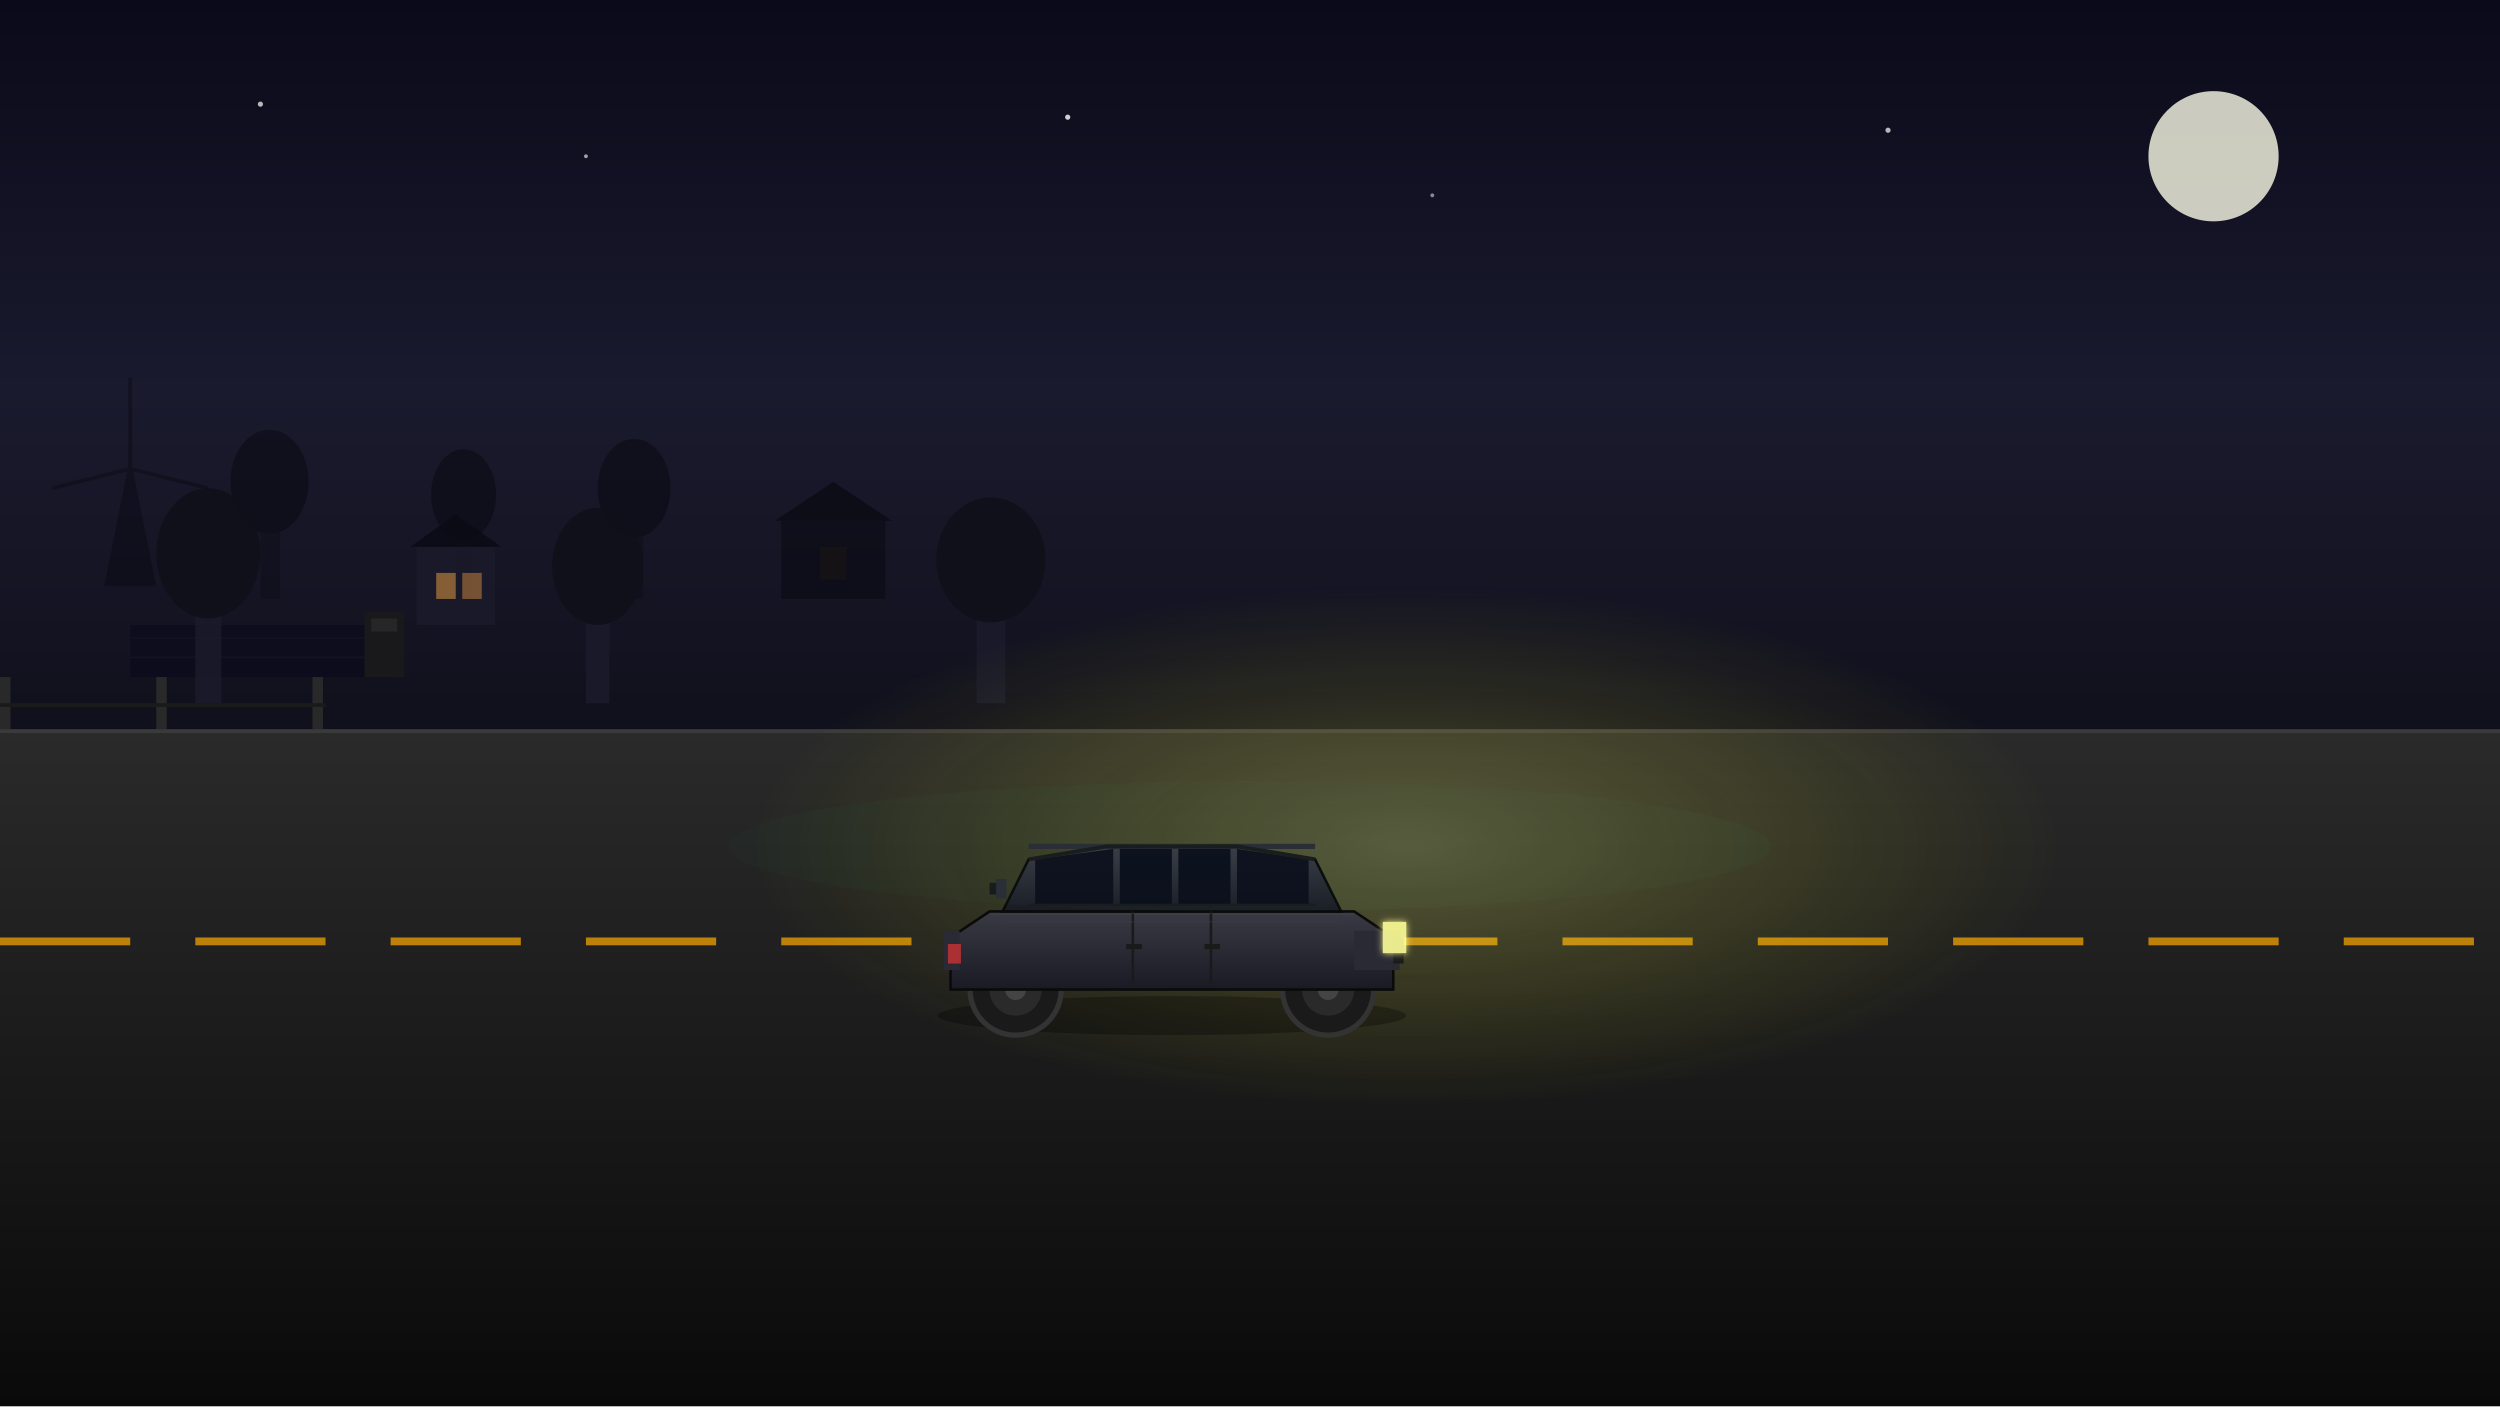
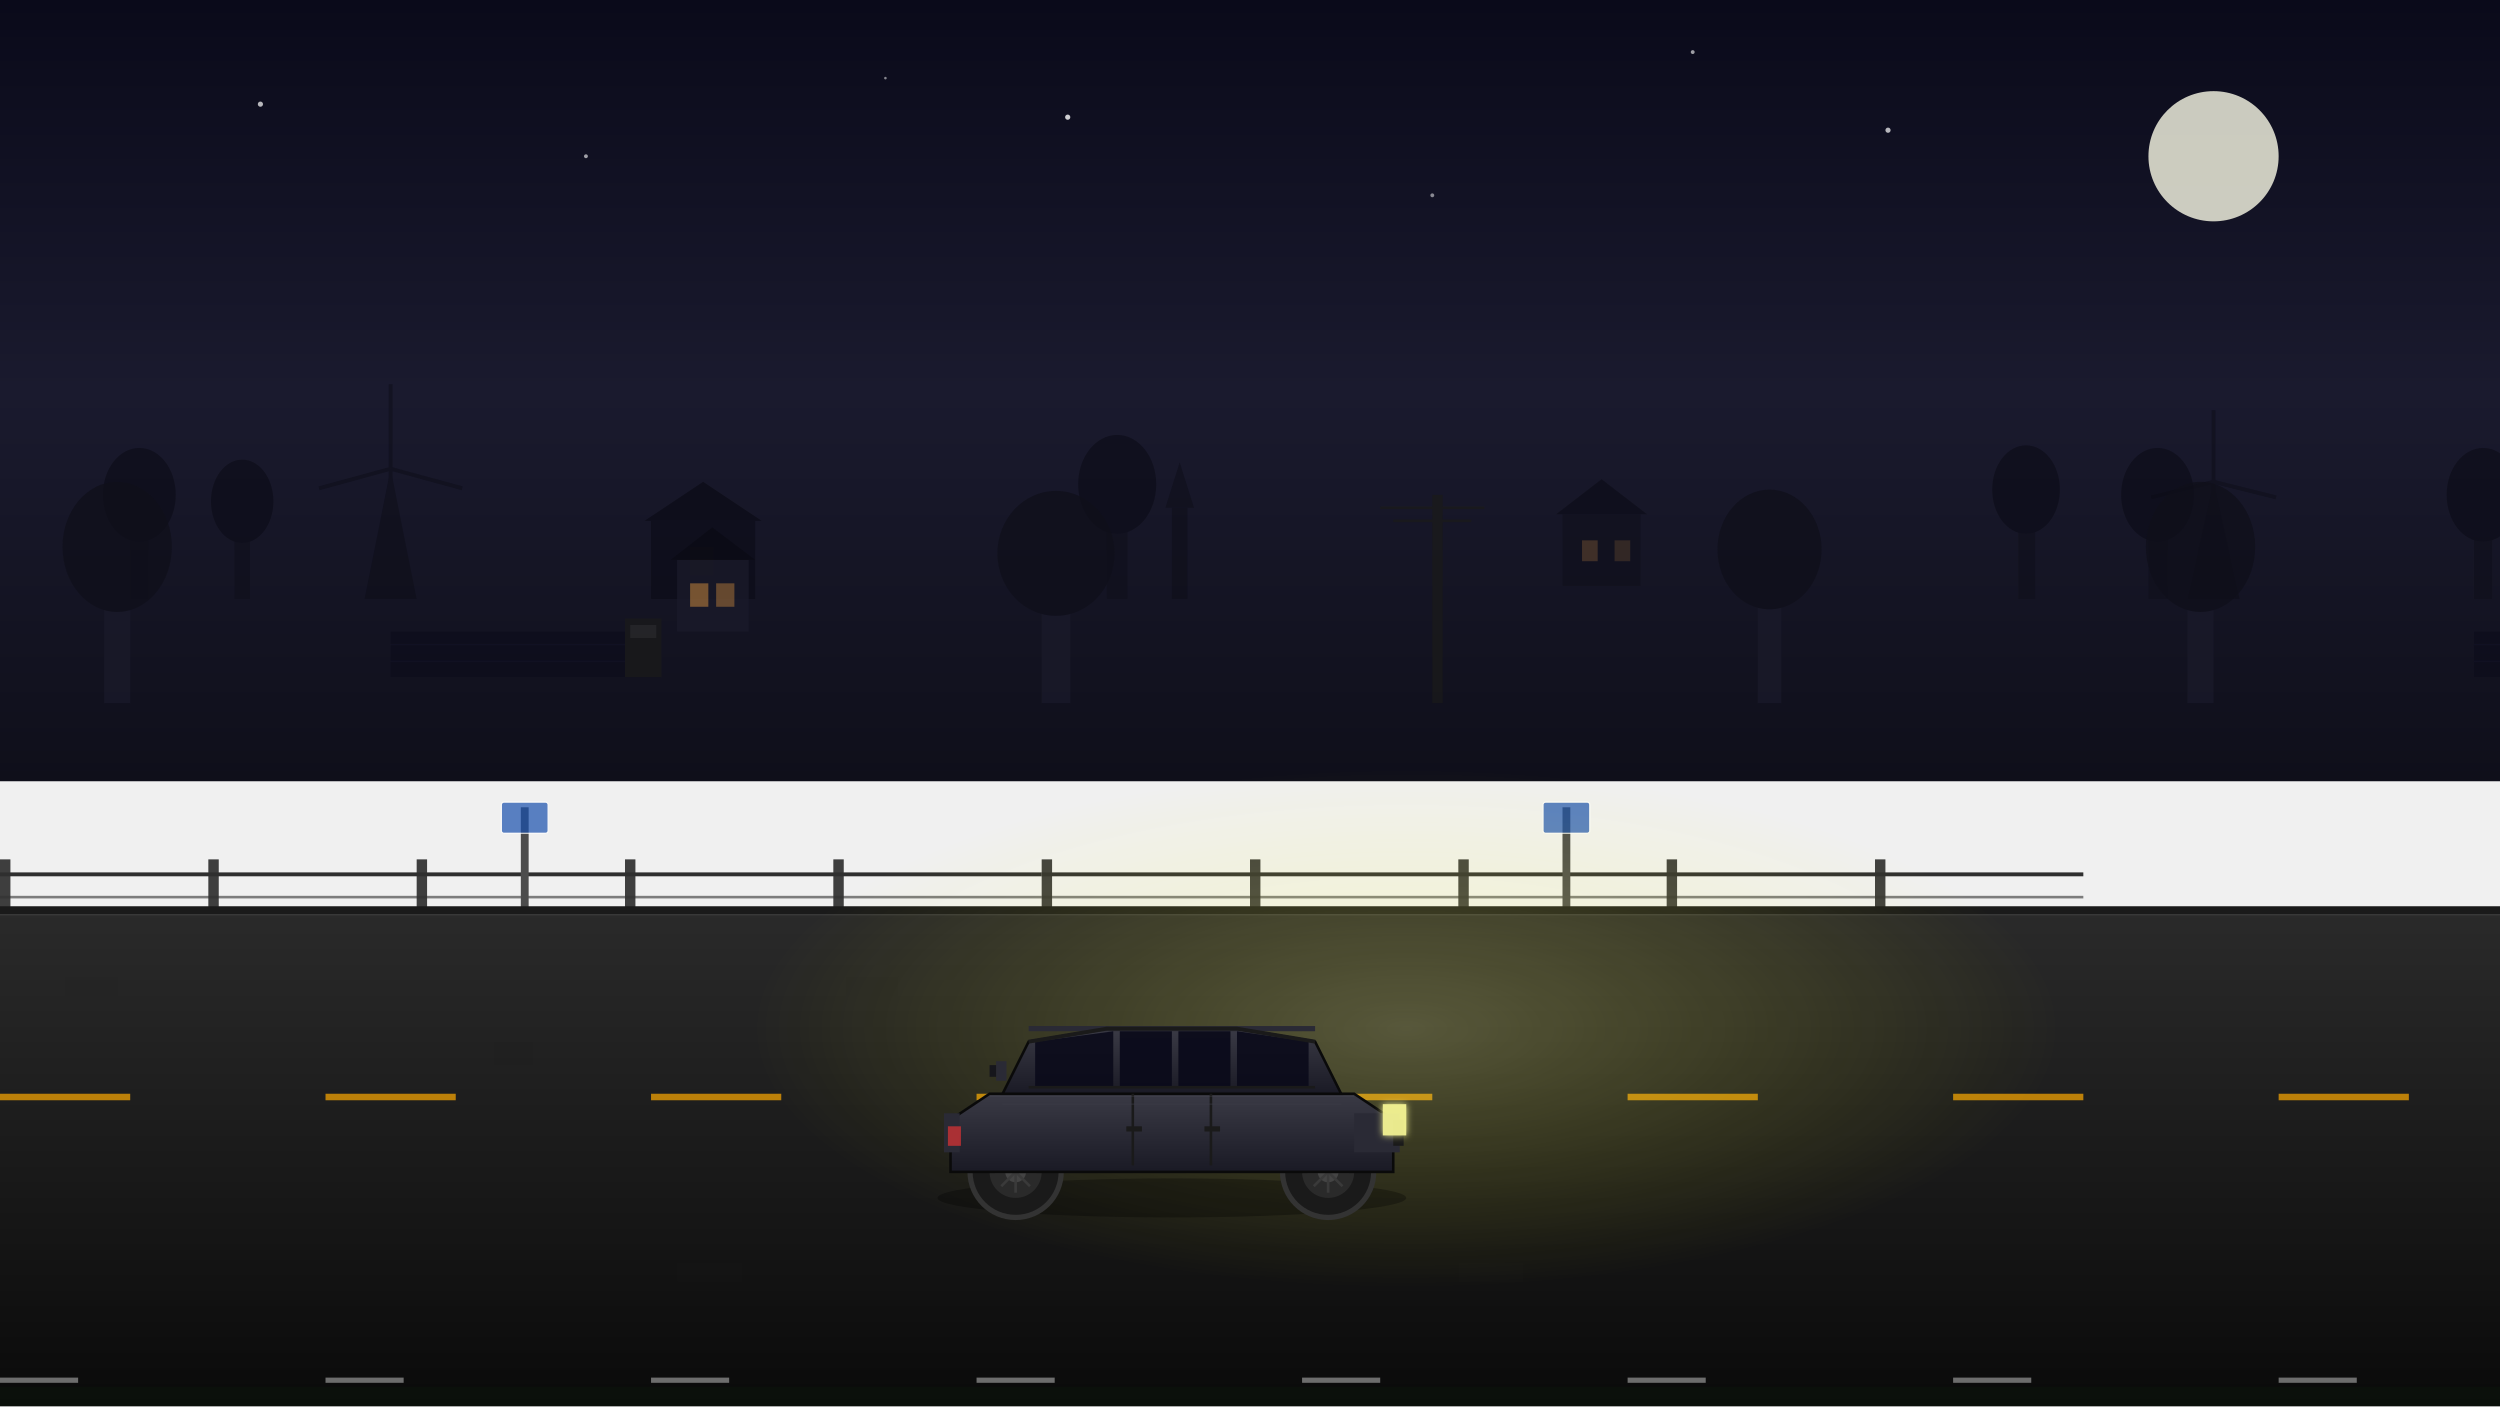
<svg xmlns="http://www.w3.org/2000/svg" viewBox="0 0 1920 1080">
  <defs>
    <linearGradient id="skyGrad" x1="0%" y1="0%" x2="0%" y2="100%">
      <stop offset="0%" style="stop-color:#0a0a1a" />
      <stop offset="50%" style="stop-color:#1a1a2e" />
      <stop offset="100%" style="stop-color:#0f0f1a" />
    </linearGradient>
    <linearGradient id="roadGrad" x1="0%" y1="0%" x2="0%" y2="100%">
      <stop offset="0%" style="stop-color:#2a2a2a" />
      <stop offset="100%" style="stop-color:#0a0a0a" />
    </linearGradient>
    <linearGradient id="carBody" x1="0%" y1="0%" x2="0%" y2="100%">
      <stop offset="0%" style="stop-color:#3a3a45" />
      <stop offset="100%" style="stop-color:#1a1a25" />
    </linearGradient>
    <radialGradient id="headlightBeam">
      <stop offset="0%" style="stop-color:#ffff88;stop-opacity:0.6" />
      <stop offset="50%" style="stop-color:#ffff44;stop-opacity:0.3" />
      <stop offset="100%" style="stop-color:#ffff00;stop-opacity:0" />
    </radialGradient>
    <filter id="glow" x="-50%" y="-50%" width="200%" height="200%">
      <feGaussianBlur stdDeviation="3" result="coloredBlur" />
      <feMerge>
        <feMergeNode in="coloredBlur" />
        <feMergeNode in="SourceGraphic" />
      </feMerge>
    </filter>
    <filter id="blur">
      <feGaussianBlur stdDeviation="1" />
    </filter>
+     <clipPath id="viewClip">
+       <rect x="0" y="0" width="1920" height="1080" />
+     </clipPath>
  </defs>
  <rect width="1920" height="600" fill="url(#skyGrad)" />
  <circle cx="1700" cy="120" r="50" fill="#e0e0d0" opacity="0.9">
    <animate attributeName="opacity" values="0.9;0.85;0.9" dur="4s" repeatCount="indefinite" />
  </circle>
  <circle cx="200" cy="80" r="2" fill="#fff" opacity="0.7">
    <animate attributeName="opacity" values="0.7;0.3;0.7" dur="3s" repeatCount="indefinite" />
  </circle>
  <circle cx="450" cy="120" r="1.5" fill="#fff" opacity="0.6">
    <animate attributeName="opacity" values="0.6;0.2;0.6" dur="2.5s" repeatCount="indefinite" />
  </circle>
  <circle cx="820" cy="90" r="2" fill="#fff" opacity="0.8">
    <animate attributeName="opacity" values="0.8;0.4;0.8" dur="3.5s" repeatCount="indefinite" />
  </circle>
  <circle cx="1100" cy="150" r="1.5" fill="#fff" opacity="0.5">
    <animate attributeName="opacity" values="0.5;0.2;0.5" dur="2s" repeatCount="indefinite" />
  </circle>
  <circle cx="1450" cy="100" r="2" fill="#fff" opacity="0.7">
    <animate attributeName="opacity" values="0.7;0.3;0.7" dur="3.2s" repeatCount="indefinite" />
  </circle>
-   <g opacity="0.5">
-     <g transform="translate(0, 0)">
-       <animateTransform attributeName="transform" type="translate" values="1920,0; -200,0; 1920,0" dur="60s" repeatCount="indefinite" />
-       <path d="M 100,350 L 80,450 L 120,450 Z" fill="#0a0a14" />
-       <g transform="translate(100, 360)">
+   <circle cx="680" cy="60" r="1" fill="#fff" opacity="0.5">
+     <animate attributeName="opacity" values="0.5;0.1;0.5" dur="2.8s" repeatCount="indefinite" />
+   </circle>
+   <circle cx="1300" cy="40" r="1.5" fill="#fff" opacity="0.6">
+     <animate attributeName="opacity" values="0.6;0.2;0.6" dur="3.4s" repeatCount="indefinite" />
+   </circle>
+   <g clip-path="url(#viewClip)" opacity="0.45">
+     <g>
+       <animateTransform attributeName="transform" type="translate" values="0,0; -2400,0" dur="80s" repeatCount="indefinite" calcMode="linear" />
+       <path d="M 300,360 L 280,460 L 320,460 Z" fill="#0a0a14" />
+       <g transform="translate(300,360)">
        <animateTransform attributeName="transform" type="rotate" values="0 0 0; 360 0 0" dur="8s" repeatCount="indefinite" />
-         <line x1="0" y1="0" x2="0" y2="-70" stroke="#0a0a14" stroke-width="3" />
-         <line x1="0" y1="0" x2="60" y2="15" stroke="#0a0a14" stroke-width="3" />
-         <line x1="0" y1="0" x2="-60" y2="15" stroke="#0a0a14" stroke-width="3" />
-         <line x1="0" y1="0" x2="0" y2="60" stroke="#0a0a14" stroke-width="3" />
-       </g>
-     </g>
-   </g>
-   <g opacity="0.6">
-     <g transform="translate(0, 0)">
-       <animateTransform attributeName="transform" type="translate" values="2100,0; -300,0; 2100,0" dur="35s" repeatCount="indefinite" />
-       <rect x="200" y="380" width="15" height="80" fill="#0f0f1a" />
-       <ellipse cx="207" cy="370" rx="30" ry="40" fill="#0a0a14" />
-       <rect x="350" y="390" width="12" height="70" fill="#0f0f1a" />
-       <ellipse cx="356" cy="380" rx="25" ry="35" fill="#0a0a14" />
-       <rect x="480" y="385" width="14" height="75" fill="#0f0f1a" />
-       <ellipse cx="487" cy="375" rx="28" ry="38" fill="#0a0a14" />
-     </g>
-   </g>
-   <g opacity="0.65">
-     <g transform="translate(0, 0)">
-       <animateTransform attributeName="transform" type="translate" values="2400,0; -400,0; 2400,0" dur="30s" repeatCount="indefinite" />
-       <rect x="600" y="400" width="80" height="60" fill="#0a0a14" />
-       <path d="M 595,400 L 640,370 L 685,400 Z" fill="#080810" />
-       <rect x="630" y="420" width="20" height="25" fill="#332200" opacity="0.3" />
-     </g>
-   </g>
-   <g opacity="0.8">
-     <g transform="translate(0, 0)">
-       <animateTransform attributeName="transform" type="translate" values="2000,0; -500,0; 2000,0" dur="20s" repeatCount="indefinite" />
-       <rect x="100" y="480" width="200" height="40" fill="#0a0a1a" opacity="0.8" />
-       <line x1="100" y1="490" x2="300" y2="490" stroke="#1a1a2e" stroke-width="1" opacity="0.5" />
-       <line x1="100" y1="505" x2="300" y2="505" stroke="#1a1a2e" stroke-width="1" opacity="0.5" />
-       <rect x="280" y="470" width="30" height="50" fill="#1a1a1a" />
-       <rect x="285" y="475" width="20" height="10" fill="#2a2a2a" />
-       <rect x="320" y="420" width="60" height="60" fill="#1a1a2a" />
-       <path d="M 315,420 L 350,395 L 385,420 Z" fill="#0a0a14" />
-       <rect x="335" y="440" width="15" height="20" fill="#ffaa44" opacity="0.6">
-         <animate attributeName="opacity" values="0.6;0.4;0.6" dur="2s" repeatCount="indefinite" />
-       </rect>
-       <rect x="355" y="440" width="15" height="20" fill="#ffaa44" opacity="0.5">
-         <animate attributeName="opacity" values="0.5;0.3;0.5" dur="2.3s" repeatCount="indefinite" />
-       </rect>
-     </g>
-   </g>
-   <g opacity="0.9">
-     <g transform="translate(0, 0)">
-       <animateTransform attributeName="transform" type="translate" values="2200,0; -600,0; 2200,0" dur="15s" repeatCount="indefinite" />
-       <rect x="150" y="440" width="20" height="100" fill="#1a1a2a" />
-       <ellipse cx="160" cy="425" rx="40" ry="50" fill="#0f0f1a" />
-       <rect x="450" y="450" width="18" height="90" fill="#1a1a2a" />
-       <ellipse cx="459" cy="435" rx="35" ry="45" fill="#0f0f1a" />
-       <rect x="750" y="445" width="22" height="95" fill="#1a1a2a" />
-       <ellipse cx="761" cy="430" rx="42" ry="48" fill="#0f0f1a" />
-     </g>
-   </g>
-   <g opacity="0.95">
-     <g transform="translate(0, 0)">
-       <animateTransform attributeName="transform" type="translate" values="2000,0; -100,0; 2000,0" dur="8s" repeatCount="indefinite" />
-       <rect x="0" y="520" width="8" height="40" fill="#2a2a2a" />
-       <rect x="120" y="520" width="8" height="40" fill="#2a2a2a" />
-       <rect x="240" y="520" width="8" height="40" fill="#2a2a2a" />
-       <rect x="0" y="540" width="250" height="3" fill="#1a1a1a" />
-     </g>
-   </g>
-   <rect y="560" width="1920" height="520" fill="url(#roadGrad)" />
-   <rect x="0" y="560" width="1920" height="3" fill="#444" opacity="0.6" />
-   <g opacity="0.7">
-     <rect x="0" y="720" width="100" height="6" fill="#ffaa00">
-       <animate attributeName="x" values="0;-150;0" dur="1.2s" repeatCount="indefinite" />
-     </rect>
-     <rect x="150" y="720" width="100" height="6" fill="#ffaa00">
-       <animate attributeName="x" values="150;0;150" dur="1.2s" repeatCount="indefinite" />
-     </rect>
-     <rect x="300" y="720" width="100" height="6" fill="#ffaa00">
-       <animate attributeName="x" values="300;150;300" dur="1.2s" repeatCount="indefinite" />
-     </rect>
-     <rect x="450" y="720" width="100" height="6" fill="#ffaa00">
-       <animate attributeName="x" values="450;300;450" dur="1.2s" repeatCount="indefinite" />
-     </rect>
-     <rect x="600" y="720" width="100" height="6" fill="#ffaa00">
-       <animate attributeName="x" values="600;450;600" dur="1.2s" repeatCount="indefinite" />
-     </rect>
-     <rect x="750" y="720" width="100" height="6" fill="#ffaa00">
-       <animate attributeName="x" values="750;600;750" dur="1.2s" repeatCount="indefinite" />
-     </rect>
-     <rect x="900" y="720" width="100" height="6" fill="#ffaa00">
-       <animate attributeName="x" values="900;750;900" dur="1.2s" repeatCount="indefinite" />
-     </rect>
-     <rect x="1050" y="720" width="100" height="6" fill="#ffaa00">
-       <animate attributeName="x" values="1050;900;1050" dur="1.2s" repeatCount="indefinite" />
-     </rect>
-     <rect x="1200" y="720" width="100" height="6" fill="#ffaa00">
-       <animate attributeName="x" values="1200;1050;1200" dur="1.2s" repeatCount="indefinite" />
-     </rect>
-     <rect x="1350" y="720" width="100" height="6" fill="#ffaa00">
-       <animate attributeName="x" values="1350;1200;1350" dur="1.2s" repeatCount="indefinite" />
-     </rect>
-     <rect x="1500" y="720" width="100" height="6" fill="#ffaa00">
-       <animate attributeName="x" values="1500;1350;1500" dur="1.2s" repeatCount="indefinite" />
-     </rect>
-     <rect x="1650" y="720" width="100" height="6" fill="#ffaa00">
-       <animate attributeName="x" values="1650;1500;1650" dur="1.2s" repeatCount="indefinite" />
-     </rect>
-     <rect x="1800" y="720" width="100" height="6" fill="#ffaa00">
-       <animate attributeName="x" values="1800;1650;1800" dur="1.2s" repeatCount="indefinite" />
-     </rect>
-     <rect x="1950" y="720" width="100" height="6" fill="#ffaa00">
-       <animate attributeName="x" values="1950;1800;1950" dur="1.2s" repeatCount="indefinite" />
-     </rect>
-   </g>
-   <g transform="translate(700, 600)">
+         <line x1="0" y1="-65" x2="0" y2="0" stroke="#0a0a14" stroke-width="3" />
+         <line x1="0" y1="0" x2="55" y2="15" stroke="#0a0a14" stroke-width="3" />
+         <line x1="0" y1="0" x2="-55" y2="15" stroke="#0a0a14" stroke-width="3" />
+         <line x1="0" y1="0" x2="0" y2="55" stroke="#0a0a14" stroke-width="3" />
+       </g>
+       <rect x="900" y="390" width="12" height="70" fill="#0a0a14" />
+       <path d="M 895,390 L 906,355 L 917,390" fill="#0a0a14" />
+       <path d="M 1700,370 L 1680,460 L 1720,460 Z" fill="#0a0a14" />
+       <g transform="translate(1700,370)">
+         <animateTransform attributeName="transform" type="rotate" values="0 0 0; 360 0 0" dur="10s" repeatCount="indefinite" />
+         <line x1="0" y1="-55" x2="0" y2="0" stroke="#0a0a14" stroke-width="3" />
+         <line x1="0" y1="0" x2="48" y2="12" stroke="#0a0a14" stroke-width="3" />
+         <line x1="0" y1="0" x2="-48" y2="12" stroke="#0a0a14" stroke-width="3" />
+         <line x1="0" y1="0" x2="0" y2="48" stroke="#0a0a14" stroke-width="3" />
+       </g>
+       <path d="M 2700,360 L 2680,460 L 2720,460 Z" fill="#0a0a14" />
+       <g transform="translate(2700,360)">
+         <animateTransform attributeName="transform" type="rotate" values="0 0 0; 360 0 0" dur="8s" repeatCount="indefinite" />
+         <line x1="0" y1="-65" x2="0" y2="0" stroke="#0a0a14" stroke-width="3" />
+         <line x1="0" y1="0" x2="55" y2="15" stroke="#0a0a14" stroke-width="3" />
+         <line x1="0" y1="0" x2="-55" y2="15" stroke="#0a0a14" stroke-width="3" />
+         <line x1="0" y1="0" x2="0" y2="55" stroke="#0a0a14" stroke-width="3" />
+       </g>
+       <rect x="3300" y="390" width="12" height="70" fill="#0a0a14" />
+       <path d="M 3295,390 L 3306,355 L 3317,390" fill="#0a0a14" />
+       <path d="M 4100,370 L 4080,460 L 4120,460 Z" fill="#0a0a14" />
+       <g transform="translate(4100,370)">
+         <animateTransform attributeName="transform" type="rotate" values="0 0 0; 360 0 0" dur="10s" repeatCount="indefinite" />
+         <line x1="0" y1="-55" x2="0" y2="0" stroke="#0a0a14" stroke-width="3" />
+         <line x1="0" y1="0" x2="48" y2="12" stroke="#0a0a14" stroke-width="3" />
+         <line x1="0" y1="0" x2="-48" y2="12" stroke="#0a0a14" stroke-width="3" />
+         <line x1="0" y1="0" x2="0" y2="48" stroke="#0a0a14" stroke-width="3" />
+       </g>
+     </g>
+   </g>
+   <g clip-path="url(#viewClip)" opacity="0.55">
+     <g>
+       <animateTransform attributeName="transform" type="translate" values="0,0; -1800,0" dur="45s" repeatCount="indefinite" calcMode="linear" />
+       <rect x="100" y="390" width="14" height="70" fill="#0f0f1a" />
+       <ellipse cx="107" cy="380" rx="28" ry="36" fill="#0a0a14" />
+       <rect x="180" y="395" width="12" height="65" fill="#0f0f1a" />
+       <ellipse cx="186" cy="385" rx="24" ry="32" fill="#0a0a14" />
+       <rect x="500" y="400" width="80" height="60" fill="#0a0a14" />
+       <path d="M 495,400 L 540,370 L 585,400 Z" fill="#080810" />
+       <rect x="530" y="420" width="18" height="22" fill="#332200" opacity="0.3" />
+       <rect x="850" y="385" width="16" height="75" fill="#0f0f1a" />
+       <ellipse cx="858" cy="372" rx="30" ry="38" fill="#0a0a14" />
+       <rect x="1200" y="395" width="60" height="55" fill="#0f0f1a" />
+       <path d="M 1195,395 L 1230,368 L 1265,395 Z" fill="#0a0a14" />
+       <rect x="1215" y="415" width="12" height="16" fill="#ffaa44" opacity="0.35">
+         <animate attributeName="opacity" values="0.35;0.2;0.35" dur="3s" repeatCount="indefinite" />
+       </rect>
+       <rect x="1240" y="415" width="12" height="16" fill="#ffaa44" opacity="0.25">
+         <animate attributeName="opacity" values="0.25;0.15;0.25" dur="2.6s" repeatCount="indefinite" />
+       </rect>
+       <rect x="1550" y="388" width="13" height="72" fill="#0f0f1a" />
+       <ellipse cx="1556" cy="376" rx="26" ry="34" fill="#0a0a14" />
+       <rect x="1650" y="392" width="15" height="68" fill="#0f0f1a" />
+       <ellipse cx="1657" cy="380" rx="28" ry="36" fill="#0a0a14" />
+       <rect x="1900" y="390" width="14" height="70" fill="#0f0f1a" />
+       <ellipse cx="1907" cy="380" rx="28" ry="36" fill="#0a0a14" />
+       <rect x="1980" y="395" width="12" height="65" fill="#0f0f1a" />
+       <ellipse cx="1986" cy="385" rx="24" ry="32" fill="#0a0a14" />
+       <rect x="2300" y="400" width="80" height="60" fill="#0a0a14" />
+       <path d="M 2295,400 L 2340,370 L 2385,400 Z" fill="#080810" />
+       <rect x="2330" y="420" width="18" height="22" fill="#332200" opacity="0.3" />
+       <rect x="2650" y="385" width="16" height="75" fill="#0f0f1a" />
+       <ellipse cx="2658" cy="372" rx="30" ry="38" fill="#0a0a14" />
+       <rect x="3000" y="395" width="60" height="55" fill="#0f0f1a" />
+       <path d="M 2995,395 L 3030,368 L 3065,395 Z" fill="#0a0a14" />
+       <rect x="3015" y="415" width="12" height="16" fill="#ffaa44" opacity="0.35">
+         <animate attributeName="opacity" values="0.35;0.2;0.35" dur="3s" repeatCount="indefinite" />
+       </rect>
+       <rect x="3040" y="415" width="12" height="16" fill="#ffaa44" opacity="0.25">
+         <animate attributeName="opacity" values="0.25;0.15;0.25" dur="2.6s" repeatCount="indefinite" />
+       </rect>
+       <rect x="3350" y="388" width="13" height="72" fill="#0f0f1a" />
+       <ellipse cx="3356" cy="376" rx="26" ry="34" fill="#0a0a14" />
+       <rect x="3450" y="392" width="15" height="68" fill="#0f0f1a" />
+       <ellipse cx="3457" cy="380" rx="28" ry="36" fill="#0a0a14" />
+     </g>
+   </g>
+   <g clip-path="url(#viewClip)" opacity="0.75">
+     <g>
+       <animateTransform attributeName="transform" type="translate" values="0,0; -1600,0" dur="25s" repeatCount="indefinite" calcMode="linear" />
+       <rect x="80" y="440" width="20" height="100" fill="#1a1a2a" />
+       <ellipse cx="90" cy="420" rx="42" ry="50" fill="#0f0f1a" />
+       <rect x="300" y="485" width="200" height="35" fill="#0a0a1a" opacity="0.7" />
+       <line x1="300" y1="495" x2="500" y2="495" stroke="#1a1a2e" stroke-width="1" opacity="0.4" />
+       <line x1="300" y1="508" x2="500" y2="508" stroke="#1a1a2e" stroke-width="1" opacity="0.4" />
+       <rect x="480" y="475" width="28" height="45" fill="#1a1a1a" />
+       <rect x="484" y="480" width="20" height="10" fill="#2a2a2a" />
+       <rect x="520" y="430" width="55" height="55" fill="#1a1a2a" />
+       <path d="M 515,430 L 547,405 L 580,430 Z" fill="#0a0a14" />
+       <rect x="530" y="448" width="14" height="18" fill="#ffaa44" opacity="0.55">
+         <animate attributeName="opacity" values="0.55;0.35;0.55" dur="2s" repeatCount="indefinite" />
+       </rect>
+       <rect x="550" y="448" width="14" height="18" fill="#ffaa44" opacity="0.45">
+         <animate attributeName="opacity" values="0.45;0.25;0.45" dur="2.3s" repeatCount="indefinite" />
+       </rect>
+       <rect x="800" y="445" width="22" height="95" fill="#1a1a2a" />
+       <ellipse cx="811" cy="425" rx="45" ry="48" fill="#0f0f1a" />
+       <rect x="1100" y="380" width="8" height="160" fill="#1a1a1a" />
+       <line x1="1060" y1="390" x2="1140" y2="390" stroke="#1a1a1a" stroke-width="2" />
+       <line x1="1070" y1="400" x2="1130" y2="400" stroke="#1a1a1a" stroke-width="2" />
+       <rect x="1350" y="442" width="18" height="98" fill="#1a1a2a" />
+       <ellipse cx="1359" cy="422" rx="40" ry="46" fill="#0f0f1a" />
+       <rect x="1680" y="440" width="20" height="100" fill="#1a1a2a" />
+       <ellipse cx="1690" cy="420" rx="42" ry="50" fill="#0f0f1a" />
+       <rect x="1900" y="485" width="200" height="35" fill="#0a0a1a" opacity="0.7" />
+       <line x1="1900" y1="495" x2="2100" y2="495" stroke="#1a1a2e" stroke-width="1" opacity="0.4" />
+       <line x1="1900" y1="508" x2="2100" y2="508" stroke="#1a1a2e" stroke-width="1" opacity="0.4" />
+       <rect x="2080" y="475" width="28" height="45" fill="#1a1a1a" />
+       <rect x="2084" y="480" width="20" height="10" fill="#2a2a2a" />
+       <rect x="2120" y="430" width="55" height="55" fill="#1a1a2a" />
+       <path d="M 2115,430 L 2147,405 L 2180,430 Z" fill="#0a0a14" />
+       <rect x="2130" y="448" width="14" height="18" fill="#ffaa44" opacity="0.55">
+         <animate attributeName="opacity" values="0.55;0.35;0.55" dur="2s" repeatCount="indefinite" />
+       </rect>
+       <rect x="2150" y="448" width="14" height="18" fill="#ffaa44" opacity="0.45">
+         <animate attributeName="opacity" values="0.45;0.25;0.45" dur="2.3s" repeatCount="indefinite" />
+       </rect>
+       <rect x="2400" y="445" width="22" height="95" fill="#1a1a2a" />
+       <ellipse cx="2411" cy="425" rx="45" ry="48" fill="#0f0f1a" />
+       <rect x="2700" y="380" width="8" height="160" fill="#1a1a1a" />
+       <line x1="2660" y1="390" x2="2740" y2="390" stroke="#1a1a1a" stroke-width="2" />
+       <line x1="2670" y1="400" x2="2730" y2="400" stroke="#1a1a1a" stroke-width="2" />
+       <rect x="2950" y="442" width="18" height="98" fill="#1a1a2a" />
+       <ellipse cx="2959" cy="422" rx="40" ry="46" fill="#0f0f1a" />
+     </g>
+   </g>
+   <g clip-path="url(#viewClip)" opacity="0.9">
+     <g>
+       <animateTransform attributeName="transform" type="translate" values="0,0; -800,0" dur="10s" repeatCount="indefinite" calcMode="linear" />
+       <rect x="0" y="660" width="8" height="42" fill="#2a2a2a" />
+       <rect x="160" y="660" width="8" height="42" fill="#2a2a2a" />
+       <rect x="320" y="660" width="8" height="42" fill="#2a2a2a" />
+       <rect x="480" y="660" width="8" height="42" fill="#2a2a2a" />
+       <rect x="640" y="660" width="8" height="42" fill="#2a2a2a" />
+       <rect x="0" y="670" width="800" height="3" fill="#1a1a1a" />
+       <rect x="0" y="688" width="800" height="2" fill="#1a1a1a" opacity="0.6" />
+       <rect x="400" y="620" width="6" height="80" fill="#3a3a3a" />
+       <rect x="385" y="616" width="36" height="24" rx="2" fill="#003DA5" stroke="#fff" stroke-width="1" opacity="0.7" />
+       <rect x="800" y="660" width="8" height="42" fill="#2a2a2a" />
+       <rect x="960" y="660" width="8" height="42" fill="#2a2a2a" />
+       <rect x="1120" y="660" width="8" height="42" fill="#2a2a2a" />
+       <rect x="1280" y="660" width="8" height="42" fill="#2a2a2a" />
+       <rect x="1440" y="660" width="8" height="42" fill="#2a2a2a" />
+       <rect x="800" y="670" width="800" height="3" fill="#1a1a1a" />
+       <rect x="800" y="688" width="800" height="2" fill="#1a1a1a" opacity="0.6" />
+       <rect x="1200" y="620" width="6" height="80" fill="#3a3a3a" />
+       <rect x="1185" y="616" width="36" height="24" rx="2" fill="#003DA5" stroke="#fff" stroke-width="1" opacity="0.7" />
+     </g>
+   </g>
+   <rect y="700" width="1920" height="380" fill="url(#roadGrad)" />
+   <rect x="0" y="700" width="1920" height="3" fill="#444" opacity="0.6" />
+   <rect x="0" y="696" width="1920" height="6" fill="#1a1a1a" />
+   <g clip-path="url(#viewClip)" opacity="0.7">
+     <g>
+       <animateTransform attributeName="transform" type="translate" values="0,0; -250,0" dur="1.5s" repeatCount="indefinite" calcMode="linear" />
+       <rect x="0" y="840" width="100" height="5" fill="#ffaa00" />
+       <rect x="250" y="840" width="100" height="5" fill="#ffaa00" />
+       <rect x="500" y="840" width="100" height="5" fill="#ffaa00" />
+       <rect x="750" y="840" width="100" height="5" fill="#ffaa00" />
+       <rect x="1000" y="840" width="100" height="5" fill="#ffaa00" />
+       <rect x="1250" y="840" width="100" height="5" fill="#ffaa00" />
+       <rect x="1500" y="840" width="100" height="5" fill="#ffaa00" />
+       <rect x="1750" y="840" width="100" height="5" fill="#ffaa00" />
+       <rect x="2000" y="840" width="100" height="5" fill="#ffaa00" />
+     </g>
+   </g>
+   <g clip-path="url(#viewClip)" opacity="0.4">
+     <g>
+       <animateTransform attributeName="transform" type="translate" values="0,0; -250,0" dur="1.5s" repeatCount="indefinite" calcMode="linear" />
+       <rect x="0" y="1058" width="60" height="4" fill="#fff" />
+       <rect x="250" y="1058" width="60" height="4" fill="#fff" />
+       <rect x="500" y="1058" width="60" height="4" fill="#fff" />
+       <rect x="750" y="1058" width="60" height="4" fill="#fff" />
+       <rect x="1000" y="1058" width="60" height="4" fill="#fff" />
+       <rect x="1250" y="1058" width="60" height="4" fill="#fff" />
+       <rect x="1500" y="1058" width="60" height="4" fill="#fff" />
+       <rect x="1750" y="1058" width="60" height="4" fill="#fff" />
+       <rect x="2000" y="1058" width="60" height="4" fill="#fff" />
+     </g>
+   </g>
+   <g clip-path="url(#viewClip)" opacity="0.08">
+     <g>
+       <animateTransform attributeName="transform" type="translate" values="0,0; -600,0" dur="2.5s" repeatCount="indefinite" calcMode="linear" />
+       <rect x="50" y="750" width="40" height="15" fill="#1a1a1a" />
+       <rect x="200" y="900" width="60" height="12" fill="#1a1a1a" />
+       <rect x="380" y="800" width="30" height="18" fill="#1a1a1a" />
+       <rect x="520" y="970" width="50" height="14" fill="#1a1a1a" />
+       <rect x="650" y="750" width="40" height="15" fill="#1a1a1a" />
+       <rect x="800" y="900" width="60" height="12" fill="#1a1a1a" />
+       <rect x="980" y="800" width="30" height="18" fill="#1a1a1a" />
+       <rect x="1120" y="970" width="50" height="14" fill="#1a1a1a" />
+     </g>
+   </g>
+   <g transform="translate(700, 740)">
+     <animateTransform attributeName="transform" type="translate" values="700,740; 700,742; 700,740; 700,739; 700,740" dur="0.8s" repeatCount="indefinite" calcMode="linear" />
    <ellipse cx="380" cy="50" rx="500" ry="200" fill="url(#headlightBeam)" opacity="0.4" />
    <ellipse cx="200" cy="180" rx="180" ry="15" fill="#000" opacity="0.3" />
    <g>
      <circle cx="80" cy="160" r="35" fill="#1a1a1a" stroke="#333" stroke-width="4" />
      <circle cx="80" cy="160" r="20" fill="#2a2a2a" />
      <circle cx="80" cy="160" r="8" fill="#444" />
+       <g transform="translate(80,160)">
+         <animateTransform attributeName="transform" type="rotate" values="0 0 0; 360 0 0" dur="0.5s" repeatCount="indefinite" />
+         <line x1="0" y1="-16" x2="0" y2="16" stroke="#3a3a3a" stroke-width="2" />
+         <line x1="-16" y1="0" x2="16" y2="0" stroke="#3a3a3a" stroke-width="2" />
+         <line x1="-11" y1="-11" x2="11" y2="11" stroke="#3a3a3a" stroke-width="2" />
+         <line x1="11" y1="-11" x2="-11" y2="11" stroke="#3a3a3a" stroke-width="2" />
+       </g>
      <circle cx="320" cy="160" r="35" fill="#1a1a1a" stroke="#333" stroke-width="4" />
      <circle cx="320" cy="160" r="20" fill="#2a2a2a" />
      <circle cx="320" cy="160" r="8" fill="#444" />
+       <g transform="translate(320,160)">
+         <animateTransform attributeName="transform" type="rotate" values="0 0 0; 360 0 0" dur="0.5s" repeatCount="indefinite" />
+         <line x1="0" y1="-16" x2="0" y2="16" stroke="#3a3a3a" stroke-width="2" />
+         <line x1="-16" y1="0" x2="16" y2="0" stroke="#3a3a3a" stroke-width="2" />
+         <line x1="-11" y1="-11" x2="11" y2="11" stroke="#3a3a3a" stroke-width="2" />
+         <line x1="11" y1="-11" x2="-11" y2="11" stroke="#3a3a3a" stroke-width="2" />
+       </g>
    </g>
    <g>
      <path d="M 30,160 L 30,120 L 60,100 L 340,100 L 370,120 L 370,160 Z" fill="url(#carBody)" stroke="#0a0a0a" stroke-width="2" />
      <path d="M 70,100 L 90,60 L 150,50 L 250,50 L 310,60 L 330,100 Z" fill="url(#carBody)" stroke="#0a0a0a" stroke-width="2" />
      <rect x="90" y="48" width="220" height="4" fill="#2a2a35" />
      <path d="M 95,60 L 155,52 L 155,95 L 95,95 Z" fill="#0a0a1a" opacity="0.9" />
      <path d="M 160,52 L 200,52 L 200,95 L 160,95 Z" fill="#0a0a1a" opacity="0.95" />
      <path d="M 205,52 L 245,52 L 245,95 L 205,95 Z" fill="#0a0a1a" opacity="0.95" />
      <path d="M 250,52 L 305,60 L 305,95 L 250,95 Z" fill="#0a0a1a" opacity="0.9" />
      <path d="M 90,60 L 150,50 L 250,50 L 310,60" fill="none" stroke="#1a1a1a" stroke-width="3" />
      <path d="M 90,95 L 310,95" fill="none" stroke="#1a1a1a" stroke-width="2" />
      <line x1="170" y1="100" x2="170" y2="155" stroke="#1a1a1a" stroke-width="2" />
      <line x1="230" y1="100" x2="230" y2="155" stroke="#1a1a1a" stroke-width="2" />
      <rect x="165" y="125" width="12" height="4" fill="#1a1a1a" />
      <rect x="225" y="125" width="12" height="4" fill="#1a1a1a" />
      <rect x="65" y="75" width="8" height="15" fill="#2a2a35" />
      <rect x="60" y="78" width="5" height="9" fill="#0a0a1a" opacity="0.7" />
      <rect x="340" y="115" width="35" height="30" fill="#2a2a35" />
      <rect x="370" y="120" width="8" height="20" fill="#1a1a1a" />
      <rect x="25" y="115" width="12" height="30" fill="#2a2a35" />
      <rect x="362" y="108" width="18" height="24" fill="#ffff99" opacity="0.9" filter="url(#glow)">
        <animate attributeName="opacity" values="0.9;0.85;0.9" dur="0.5s" repeatCount="indefinite" />
      </rect>
      <rect x="28" y="125" width="10" height="15" fill="#ff3333" opacity="0.6">
        <animate attributeName="opacity" values="0.6;0.4;0.6" dur="1s" repeatCount="indefinite" />
      </rect>
      <path d="M 60,102 L 340,102" stroke="#4a4a55" stroke-width="1" opacity="0.3" />
      <path d="M 70,108 L 330,108" stroke="#3a3a45" stroke-width="1" opacity="0.5" />
    </g>
  </g>
-   <ellipse cx="960" cy="650" rx="400" ry="50" fill="#00ff88" opacity="0.02" />
+   <rect x="0" y="1065" width="1920" height="15" fill="#0a1a0a" opacity="0.3" />
</svg>
